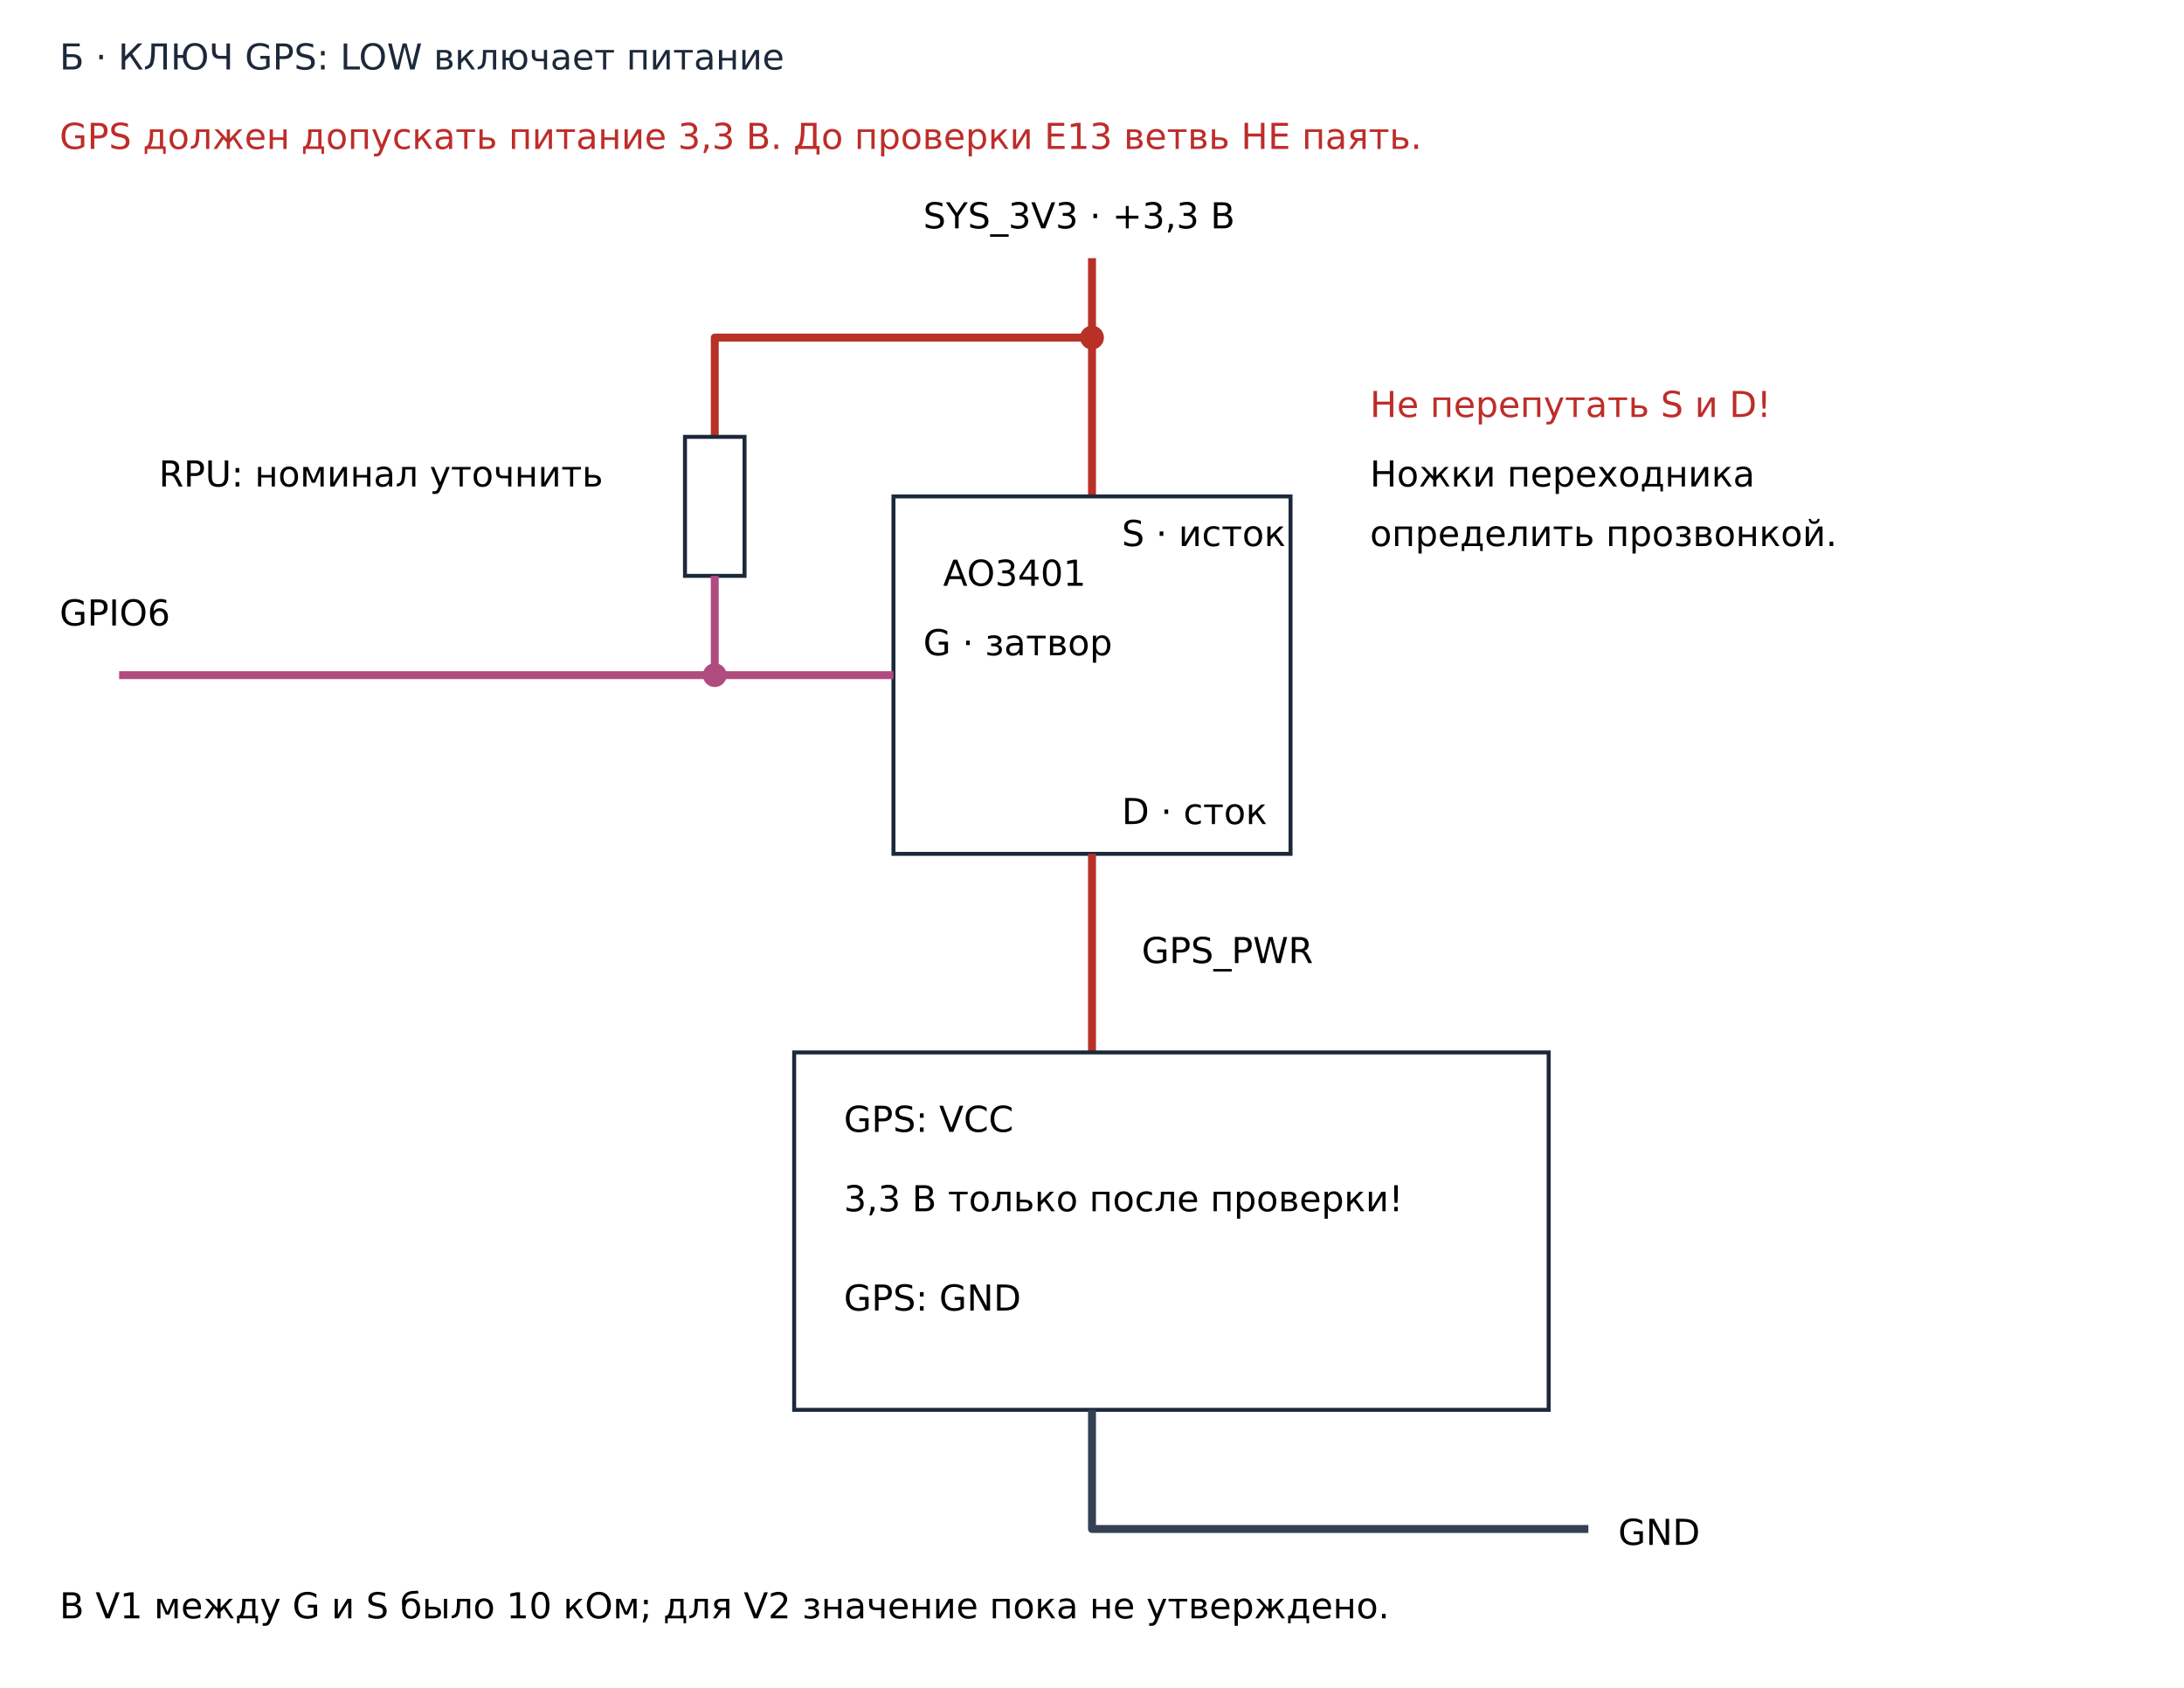
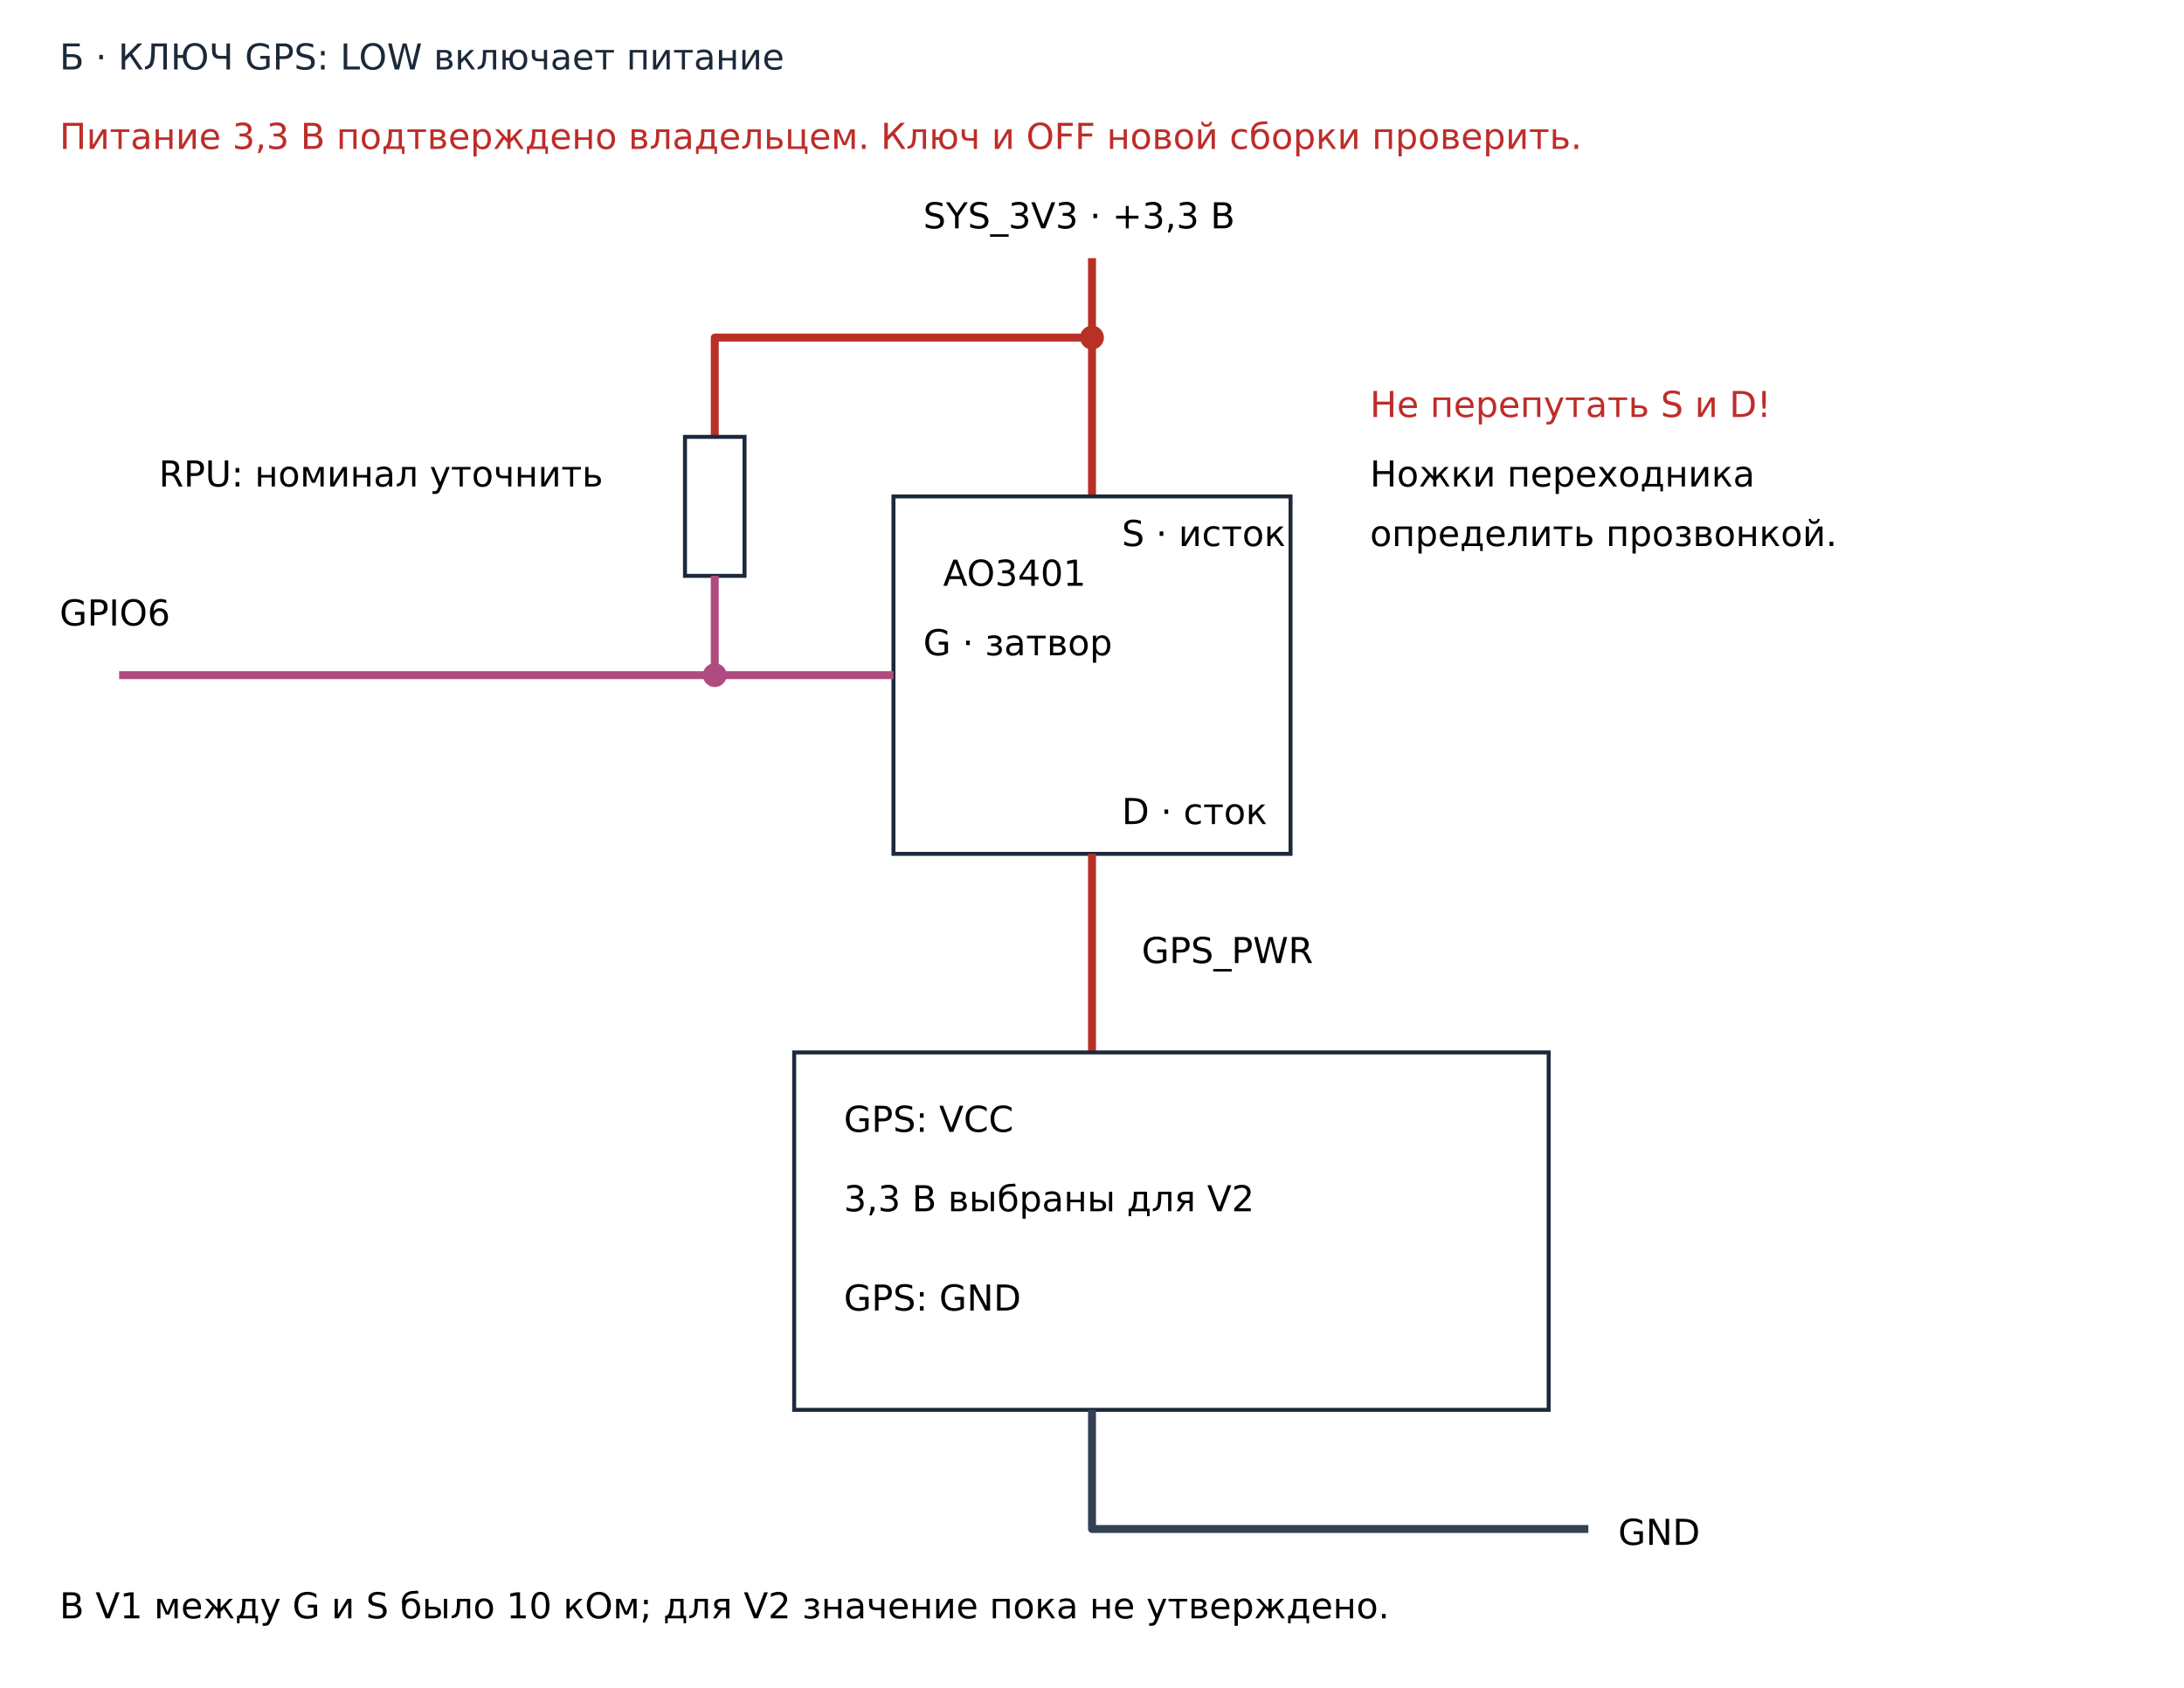
<svg xmlns="http://www.w3.org/2000/svg" viewBox="0 0 1100 850" role="img" aria-label="Б · КЛЮЧ GPS: LOW включает питание">
  <style>text{font-family:DejaVu Sans,Arial,sans-serif;font-size:18px}.p{stroke:#b83026}.g{stroke:#344054}.h{stroke:#b66b05}.s{stroke:#b04b80}.p,.g,.h,.s{fill:none;stroke-width:4;stroke-linejoin:round}.r{fill:white;stroke:#1c293a;stroke-width:2}.t{fill:#1c293a}.warn{fill:#bd2d29}</style>
  <rect width="100%" height="100%" fill="#fff" />
  <text x="30" y="35" font-size="25" fill="#1c293a" text-anchor="start">Б · КЛЮЧ GPS: LOW включает питание</text>
-   <text x="30" y="75" class="warn">GPS должен допускать питание 3,3 В. До проверки E13 ветвь НЕ паять.</text>
+   <text x="30" y="75" class="warn">Питание 3,3 В подтверждено владельцем. Ключ и OFF новой сборки проверить.</text>
  <text x="465" y="115">SYS_3V3 · +3,3 В</text>
  <path class="p" d="M550 130V250M550 170H360V220" />
  <circle cx="550" cy="170" r="6" fill="#b83026" />
  <rect class="r" x="450" y="250" width="200" height="180" />
  <text x="475" y="295">AO3401</text>
  <text x="565" y="275">S · исток</text>
  <text x="465" y="330">G · затвор</text>
  <text x="565" y="415">D · сток</text>
  <rect class="r" x="345" y="220" width="30" height="70" />
  <text x="80" y="245">RPU: номинал уточнить</text>
  <path class="s" d="M360 290V340" />
  <path class="s" d="M60 340H450" />
  <circle cx="360" cy="340" r="6" fill="#b04b80" />
  <text x="30" y="315">GPIO6</text>
  <path class="p" d="M550 430V530" />
  <text x="575" y="485">GPS_PWR</text>
  <rect class="r" x="400" y="530" width="380" height="180" />
  <text x="425" y="570">GPS: VCC</text>
-   <text x="425" y="610">3,3 В только после проверки!</text>
+   <text x="425" y="610">3,3 В выбраны для V2</text>
  <text x="425" y="660">GPS: GND</text>
  <path class="g" d="M550 710V770H800" />
  <text x="815" y="778">GND</text>
  <text x="30" y="815">В V1 между G и S было 10 кОм; для V2 значение пока не утверждено.</text>
  <text x="690" y="210" class="warn">Не перепутать S и D!</text>
  <text x="690" y="245">Ножки переходника</text>
  <text x="690" y="275">определить прозвонкой.</text>
</svg>
